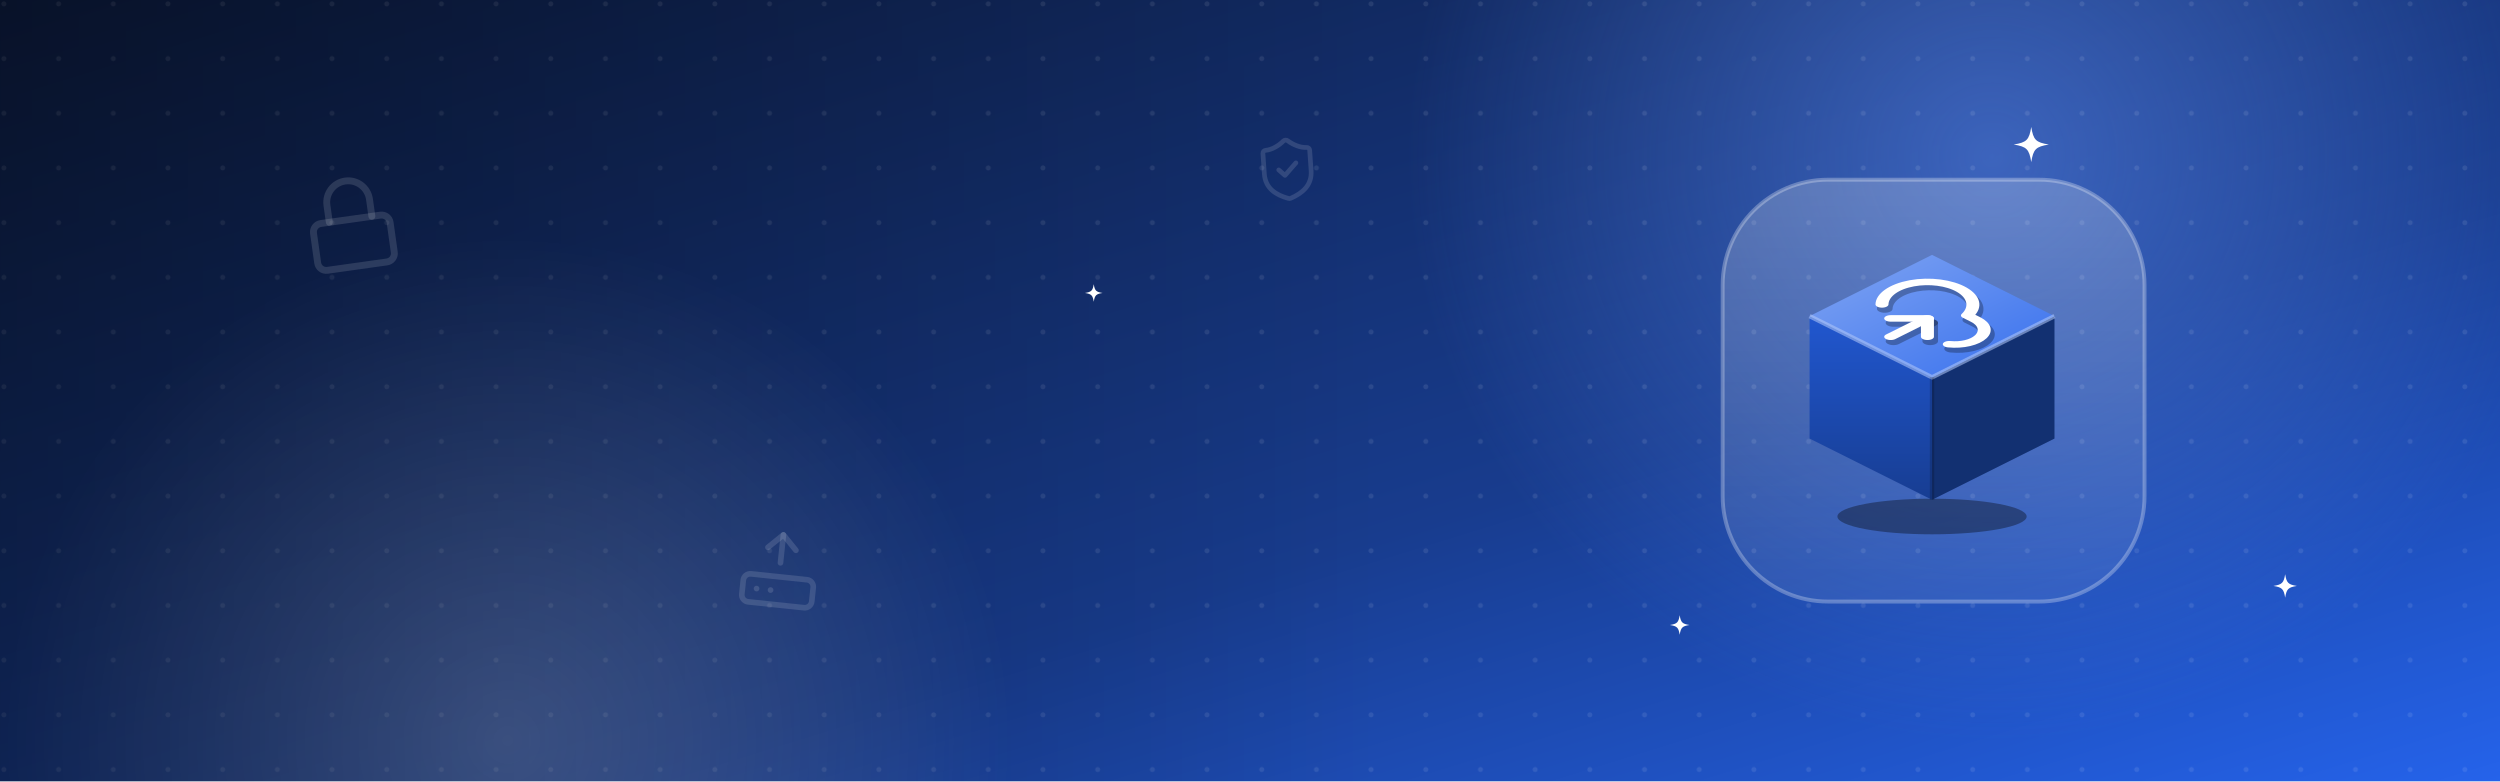
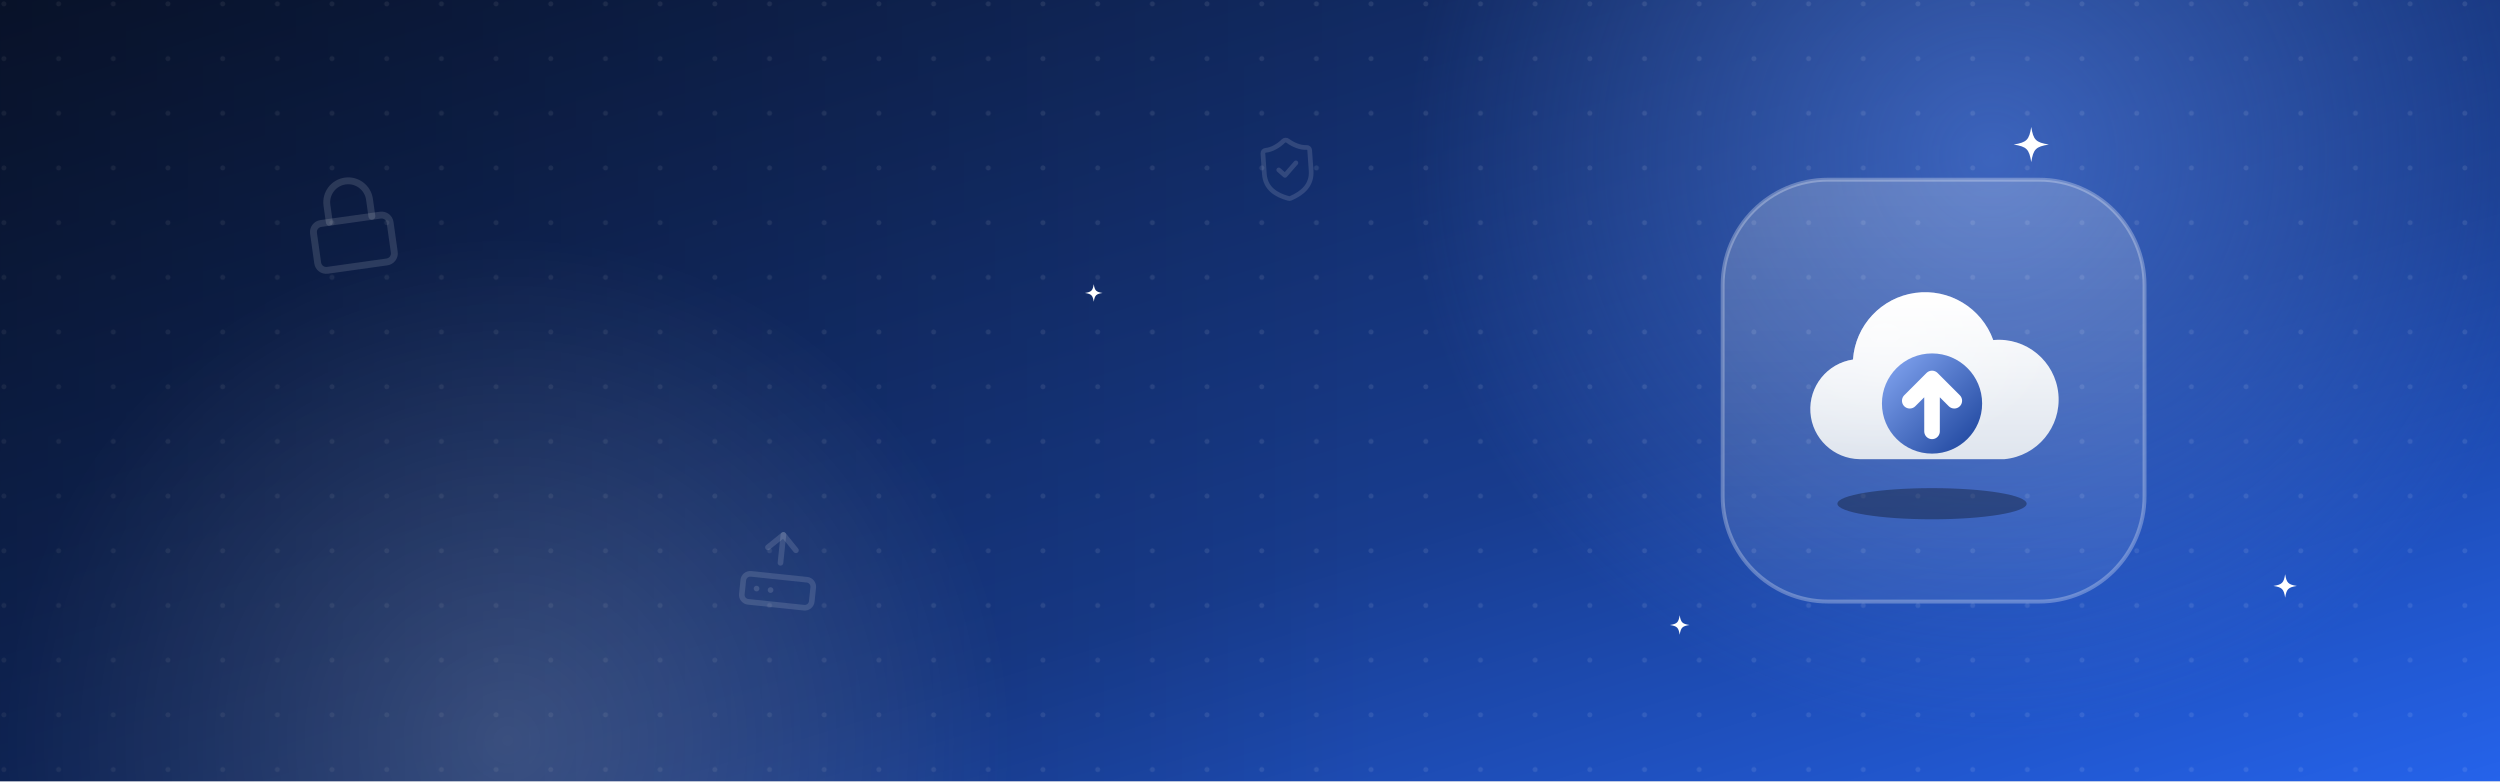
<svg xmlns="http://www.w3.org/2000/svg" viewBox="0 0 1280 400" role="img" aria-hidden="true">
  <defs>
    <linearGradient id="bg" x1="0" y1="0" x2="1" y2="1">
      <stop offset="0" stop-color="#0c1b3e" />
      <stop offset=".62" stop-color="#183c8e" />
      <stop offset="1" stop-color="#2563eb" />
    </linearGradient>
    <radialGradient id="o1">
      <stop offset="0" stop-color="#5c8af0" stop-opacity=".55" />
      <stop offset="1" stop-color="#5c8af0" stop-opacity="0" />
    </radialGradient>
    <radialGradient id="o2">
      <stop offset="0" stop-color="#ffffff" stop-opacity=".22" />
      <stop offset="1" stop-color="#ffffff" stop-opacity="0" />
    </radialGradient>
    <pattern id="dots" width="28" height="28" patternUnits="userSpaceOnUse">
      <circle cx="2" cy="2" r="1.3" fill="#ffffff" fill-opacity=".09" />
    </pattern>
    <linearGradient id="glass" x1="0" y1="0" x2="0" y2="1">
      <stop offset="0" stop-color="#ffffff" stop-opacity=".22" />
      <stop offset="1" stop-color="#ffffff" stop-opacity=".06" />
    </linearGradient>
    <linearGradient id="fade" x1="0" y1="0" x2="1" y2="0">
      <stop offset="0" stop-color="#000" stop-opacity=".35" />
      <stop offset=".55" stop-color="#000" stop-opacity="0" />
    </linearGradient>
-     <linearGradient id="bbt" x1="0" y1="0" x2="1" y2="1">
-       <stop offset="0" stop-color="#81a5f3" />
-       <stop offset="1" stop-color="#366fed" />
+     <linearGradient id="bbm" x1="0" y1="0" x2="1" y2="1">
+       <stop offset="0" stop-color="#87a9f4" />
+       <stop offset="1" stop-color="#184099" />
    </linearGradient>
-     <linearGradient id="bbl" x1="0" y1="0" x2="0" y2="1">
-       <stop offset="0" stop-color="#2157cf" />
-       <stop offset="1" stop-color="#173d92" />
+     <linearGradient id="bbv" x1="0" y1="0" x2="0" y2="1">
+       <stop offset="0" stop-color="#87a9f4" />
+       <stop offset="1" stop-color="#2563eb" />
    </linearGradient>
-     <linearGradient id="bbsh" x1="0" y1="0" x2="1" y2="0">
+     <linearGradient id="bbw" x1="0" y1="0" x2="0" y2="1">
+       <stop offset="0" stop-color="#ffffff" />
+       <stop offset="1" stop-color="#dfe5ee" />
+     </linearGradient>
+     <linearGradient id="bbg" x1="0" y1="0" x2="0" y2="1">
+       <stop offset="0" stop-color="#ffe08a" />
+       <stop offset="1" stop-color="#f2a62b" />
+     </linearGradient>
+     <radialGradient id="bbh" cx=".3" cy=".25" r=".7">
+       <stop offset="0" stop-color="#fff" stop-opacity=".55" />
+       <stop offset="1" stop-color="#fff" stop-opacity="0" />
+     </radialGradient>
+     <linearGradient id="bbs" x1="0" y1="0" x2="1" y2="0">
      <stop offset="0" stop-color="#fff" stop-opacity="0" />
-       <stop offset=".5" stop-color="#fff" stop-opacity=".55" />
+       <stop offset=".5" stop-color="#fff" stop-opacity=".6" />
      <stop offset="1" stop-color="#fff" stop-opacity="0" />
    </linearGradient>
-     <clipPath id="bbc">
-       <path d="M32 10 L54 21 L32 32 L10 21 Z" />
-     </clipPath>
  </defs>
  <style>.b1,.b2,.f,.s,.k{transform-box:fill-box;transform-origin:50% 50%}
@keyframes b1{to{transform:translate(-90px,40px) scale(1.15)}}@keyframes b2{to{transform:translate(70px,-30px) scale(.9)}}
@keyframes f{0%,100%{transform:translateY(0)}50%{transform:translateY(-10px)}}
@keyframes s{0%,100%{opacity:.25;transform:scale(.5) rotate(0)}50%{opacity:.95;transform:scale(1) rotate(45deg)}}
@keyframes k{0%,100%{transform:translateY(0)}50%{transform:translateY(-6px)}}
.b1{animation:b1 16s ease-in-out infinite alternate}.b2{animation:b2 19s ease-in-out infinite alternate}
.f{animation:f 9s ease-in-out infinite}.f1{animation-duration:11s;animation-delay:-3s}.f2{animation-duration:13s;animation-delay:-6s}
.s{animation:s 3.4s ease-in-out infinite}.k{animation:k 6s ease-in-out infinite}
- @media (prefers-reduced-motion:reduce){.b1,.b2,.f,.s,.k{animation:none!important}}.bbbob,.bbshadow{transform-box:fill-box;transform-origin:50% 50%}@keyframes bbb{0%,100%{transform:translateY(0)}50%{transform:translateY(-2.2px)}}@keyframes bbsd{0%,100%{transform:scaleX(1);opacity:.35}50%{transform:scaleX(.86);opacity:.22}}@keyframes bbs{0%,55%{transform:translateX(0)}100%{transform:translateX(78px)}}@keyframes bbg{0%,100%{opacity:.9}50%{opacity:1}}.bbbob{animation:bbb 4.2s ease-in-out infinite}.bbshadow{animation:bbsd 4.2s ease-in-out infinite}.bbshine{animation:bbs 5.5s ease-in-out infinite}.bbglow{animation:bbg 4.2s ease-in-out infinite}</style>
+ @media (prefers-reduced-motion:reduce){.b1,.b2,.f,.s,.k{animation:none!important}}.bbfl,.bbpu,.bbbl,.bbsp,.bbwg,.bbri,.bbsd,.bbpop{transform-box:fill-box;transform-origin:50% 50%}.bbgr{transform-box:fill-box;transform-origin:50% 100%}@keyframes bbfl{0%,100%{transform:translateY(0)}50%{transform:translateY(-2px)}}.bbfl{animation:bbfl 4.2s ease-in-out infinite}@keyframes bbsd{0%,100%{transform:scaleX(1);opacity:.32}50%{transform:scaleX(.85);opacity:.2}}.bbsd{animation:bbsd 4.2s ease-in-out infinite}@keyframes bbpu{0%,100%{opacity:.55}50%{opacity:1}}.bbpu{animation:bbpu 2.4s ease-in-out infinite}@keyframes bbbl{0%,44%,56%,100%{opacity:1}50%{opacity:.15}}.bbbl{animation:bbbl 3s steps(1,end) infinite}@keyframes bbsp{to{transform:rotate(360deg)}}.bbsp{animation:bbsp 14s linear infinite}@keyframes bbwg{0%,100%{transform:rotate(-6deg)}50%{transform:rotate(6deg)}}.bbwg{animation:bbwg 3.4s ease-in-out infinite}@keyframes bbri{0%{transform:translateY(2px);opacity:.7}100%{transform:translateY(-3.5px);opacity:1}}.bbri{animation:bbri 1.6s ease-in-out infinite alternate}@keyframes bbgr{0%,100%{transform:scaleY(.55)}50%{transform:scaleY(1)}}.bbgr{animation:bbgr 2.8s ease-in-out infinite}@keyframes bbpop{0%,100%{transform:scale(.9)}50%{transform:scale(1.08)}}.bbpop{animation:bbpop 2.6s ease-in-out infinite}@keyframes bbsh{0%,60%{transform:translateX(-30px)}100%{transform:translateX(70px)}}.bbsh{animation:bbsh 5s ease-in-out infinite}@keyframes bbdash{to{stroke-dashoffset:-40}}.bbdash{animation:bbdash 2.4s linear infinite}@keyframes bbsw{0%,100%{transform:rotate(-50deg)}50%{transform:rotate(35deg)}}</style>
  <rect width="1280" height="400" fill="url(#bg)" />
  <circle class="b1" cx="1020" cy="80" r="300" fill="url(#o1)" />
  <circle class="b2" cx="260" cy="380" r="260" fill="url(#o2)" />
  <rect width="1280" height="400" fill="url(#dots)" />
  <rect width="1280" height="400" fill="url(#fade)" />
  <g transform="translate(150 92) rotate(-8) scale(2.2)">
    <g class="f f0" fill="none" stroke="#ffffff" stroke-opacity=".13" stroke-width="1.6" stroke-linecap="round" stroke-linejoin="round">
      <rect width="18" height="11" x="3" y="11" rx="2" ry="2" />
      <path d="M7 11V7a5 5 0 0 1 10 0v4" />
    </g>
  </g>
  <g transform="translate(380 268) rotate(6) scale(1.8)">
    <g class="f f1" fill="none" stroke="#ffffff" stroke-opacity=".13" stroke-width="1.6" stroke-linecap="round" stroke-linejoin="round">
      <path d="m16 6-4-4-4 4" />
      <path d="M12 2v8" />
      <rect width="20" height="8" x="2" y="14" rx="2" />
      <path d="M6 18h.01" />
      <path d="M10 18h.01" />
    </g>
  </g>
  <g transform="translate(640 70) rotate(-4) scale(1.5)">
    <g class="f f2" fill="none" stroke="#ffffff" stroke-opacity=".13" stroke-width="1.6" stroke-linecap="round" stroke-linejoin="round">
      <path d="M20 13c0 5-3.5 7.5-7.66 8.95a1 1 0 0 1-.67-.01C7.5 20.5 4 18 4 13V6a1 1 0 0 1 1-1c2 0 4.5-1.2 6.24-2.72a1.17 1.17 0 0 1 1.52 0C14.51 3.81 17 5 19 5a1 1 0 0 1 1 1z" />
      <path d="m9 12 2 2 4-4" />
    </g>
  </g>
  <g class="k">
    <rect x="882" y="92" width="216" height="216" rx="54" fill="url(#glass)" stroke="#ffffff" stroke-opacity=".28" stroke-width="2" />
-     <g transform="translate(898 102) scale(2.85)">
-       <g class="bbbob">
-         <ellipse cx="32" cy="57" rx="17" ry="3.2" fill="#000" opacity=".35" class="bbshadow" />
-         <path d="M10 21 L32 32 V54 L10 43 Z" fill="url(#bbl)" />
-         <path d="M54 21 L32 32 V54 L54 43 Z" fill="#123071" />
-         <path d="M32 10 L54 21 L32 32 L10 21 Z" fill="url(#bbt)" />
-         <path d="M10 21 L32 32 L54 21" fill="none" stroke="#b3c8f8" stroke-opacity=".55" stroke-width=".8" stroke-linejoin="round" />
-         <path d="M32 32 V54" stroke="#000" stroke-opacity=".18" stroke-width=".8" />
-         <g clip-path="url(#bbc)">
-           <rect class="bbshine" x="-14" y="6" width="14" height="30" fill="url(#bbsh)" transform="skewX(-25)" />
-         </g>
-         <g transform="translate(.5 .8)">
-           <g transform="matrix(0.825 0.4125 -0.825 0.4125 32 11.100)" fill="none" stroke="#000" stroke-opacity=".28" stroke-width="2.4" stroke-linecap="round" stroke-linejoin="round">
-             <path d="M12 13v8" />
-             <path d="M4 14.899A7 7 0 1 1 15.71 8h1.79a4.5 4.5 0 0 1 2.5 8.242" />
-             <path d="m8 17 4-4 4 4" />
-           </g>
-         </g>
-         <g class="bbglow" transform="matrix(0.825 0.4125 -0.825 0.4125 32 11.100)" fill="none" stroke="#fff" stroke-width="2" stroke-linecap="round" stroke-linejoin="round">
-           <path d="M12 13v8" />
-           <path d="M4 14.899A7 7 0 1 1 15.71 8h1.79a4.5 4.5 0 0 1 2.5 8.242" />
-           <path d="m8 17 4-4 4 4" />
+     <g transform="translate(898 104) scale(2.85)">
+       <ellipse class="bbsd" cx="32" cy="54" rx="17" ry="2.8" fill="#000" opacity=".32" />
+       <g class="bbfl">
+         <path d="M19 46a9 9 0 0 1-1.2-17.9A13 13 0 0 1 43 24.6 10.5 10.5 0 1 1 45 46z" fill="url(#bbw)" />
+         <path d="M19 46a9 9 0 0 1-1.2-17.9A13 13 0 0 1 43 24.6 10.5 10.5 0 1 1 45 46z" fill="url(#bbh)" />
+         <g class="bbri">
+           <circle cx="32" cy="36" r="9" fill="url(#bbm)" />
+           <path d="M32 41v-9M28 35.5l4-4 4 4" fill="none" stroke="#fff" stroke-width="2.8" stroke-linecap="round" stroke-linejoin="round" />
        </g>
      </g>
    </g>
  </g>
  <g transform="translate(1040 74) scale(0.9)">
    <path class="s" style="animation-delay:0s" d="M0 -10 C1.2 -2.6 2.6 -1.2 10 0 C2.6 1.2 1.2 2.6 0 10 C-1.2 2.6 -2.6 1.2 -10 0 C-2.6 -1.2 -1.2 -2.6 0 -10Z" fill="#ffffff" />
  </g>
  <g transform="translate(1170 300) scale(0.6)">
    <path class="s" style="animation-delay:1.1s" d="M0 -10 C1.2 -2.6 2.6 -1.2 10 0 C2.6 1.2 1.2 2.6 0 10 C-1.2 2.6 -2.6 1.2 -10 0 C-2.6 -1.2 -1.2 -2.6 0 -10Z" fill="#ffffff" />
  </g>
  <g transform="translate(860 320) scale(0.5)">
    <path class="s" style="animation-delay:2.2s" d="M0 -10 C1.2 -2.6 2.6 -1.2 10 0 C2.6 1.2 1.2 2.6 0 10 C-1.2 2.6 -2.6 1.2 -10 0 C-2.6 -1.2 -1.2 -2.6 0 -10Z" fill="#ffffff" />
  </g>
  <g transform="translate(560 150) scale(0.45)">
    <path class="s" style="animation-delay:0.6s" d="M0 -10 C1.2 -2.6 2.6 -1.2 10 0 C2.6 1.2 1.2 2.6 0 10 C-1.2 2.6 -2.6 1.2 -10 0 C-2.6 -1.2 -1.2 -2.6 0 -10Z" fill="#ffffff" />
  </g>
</svg>
